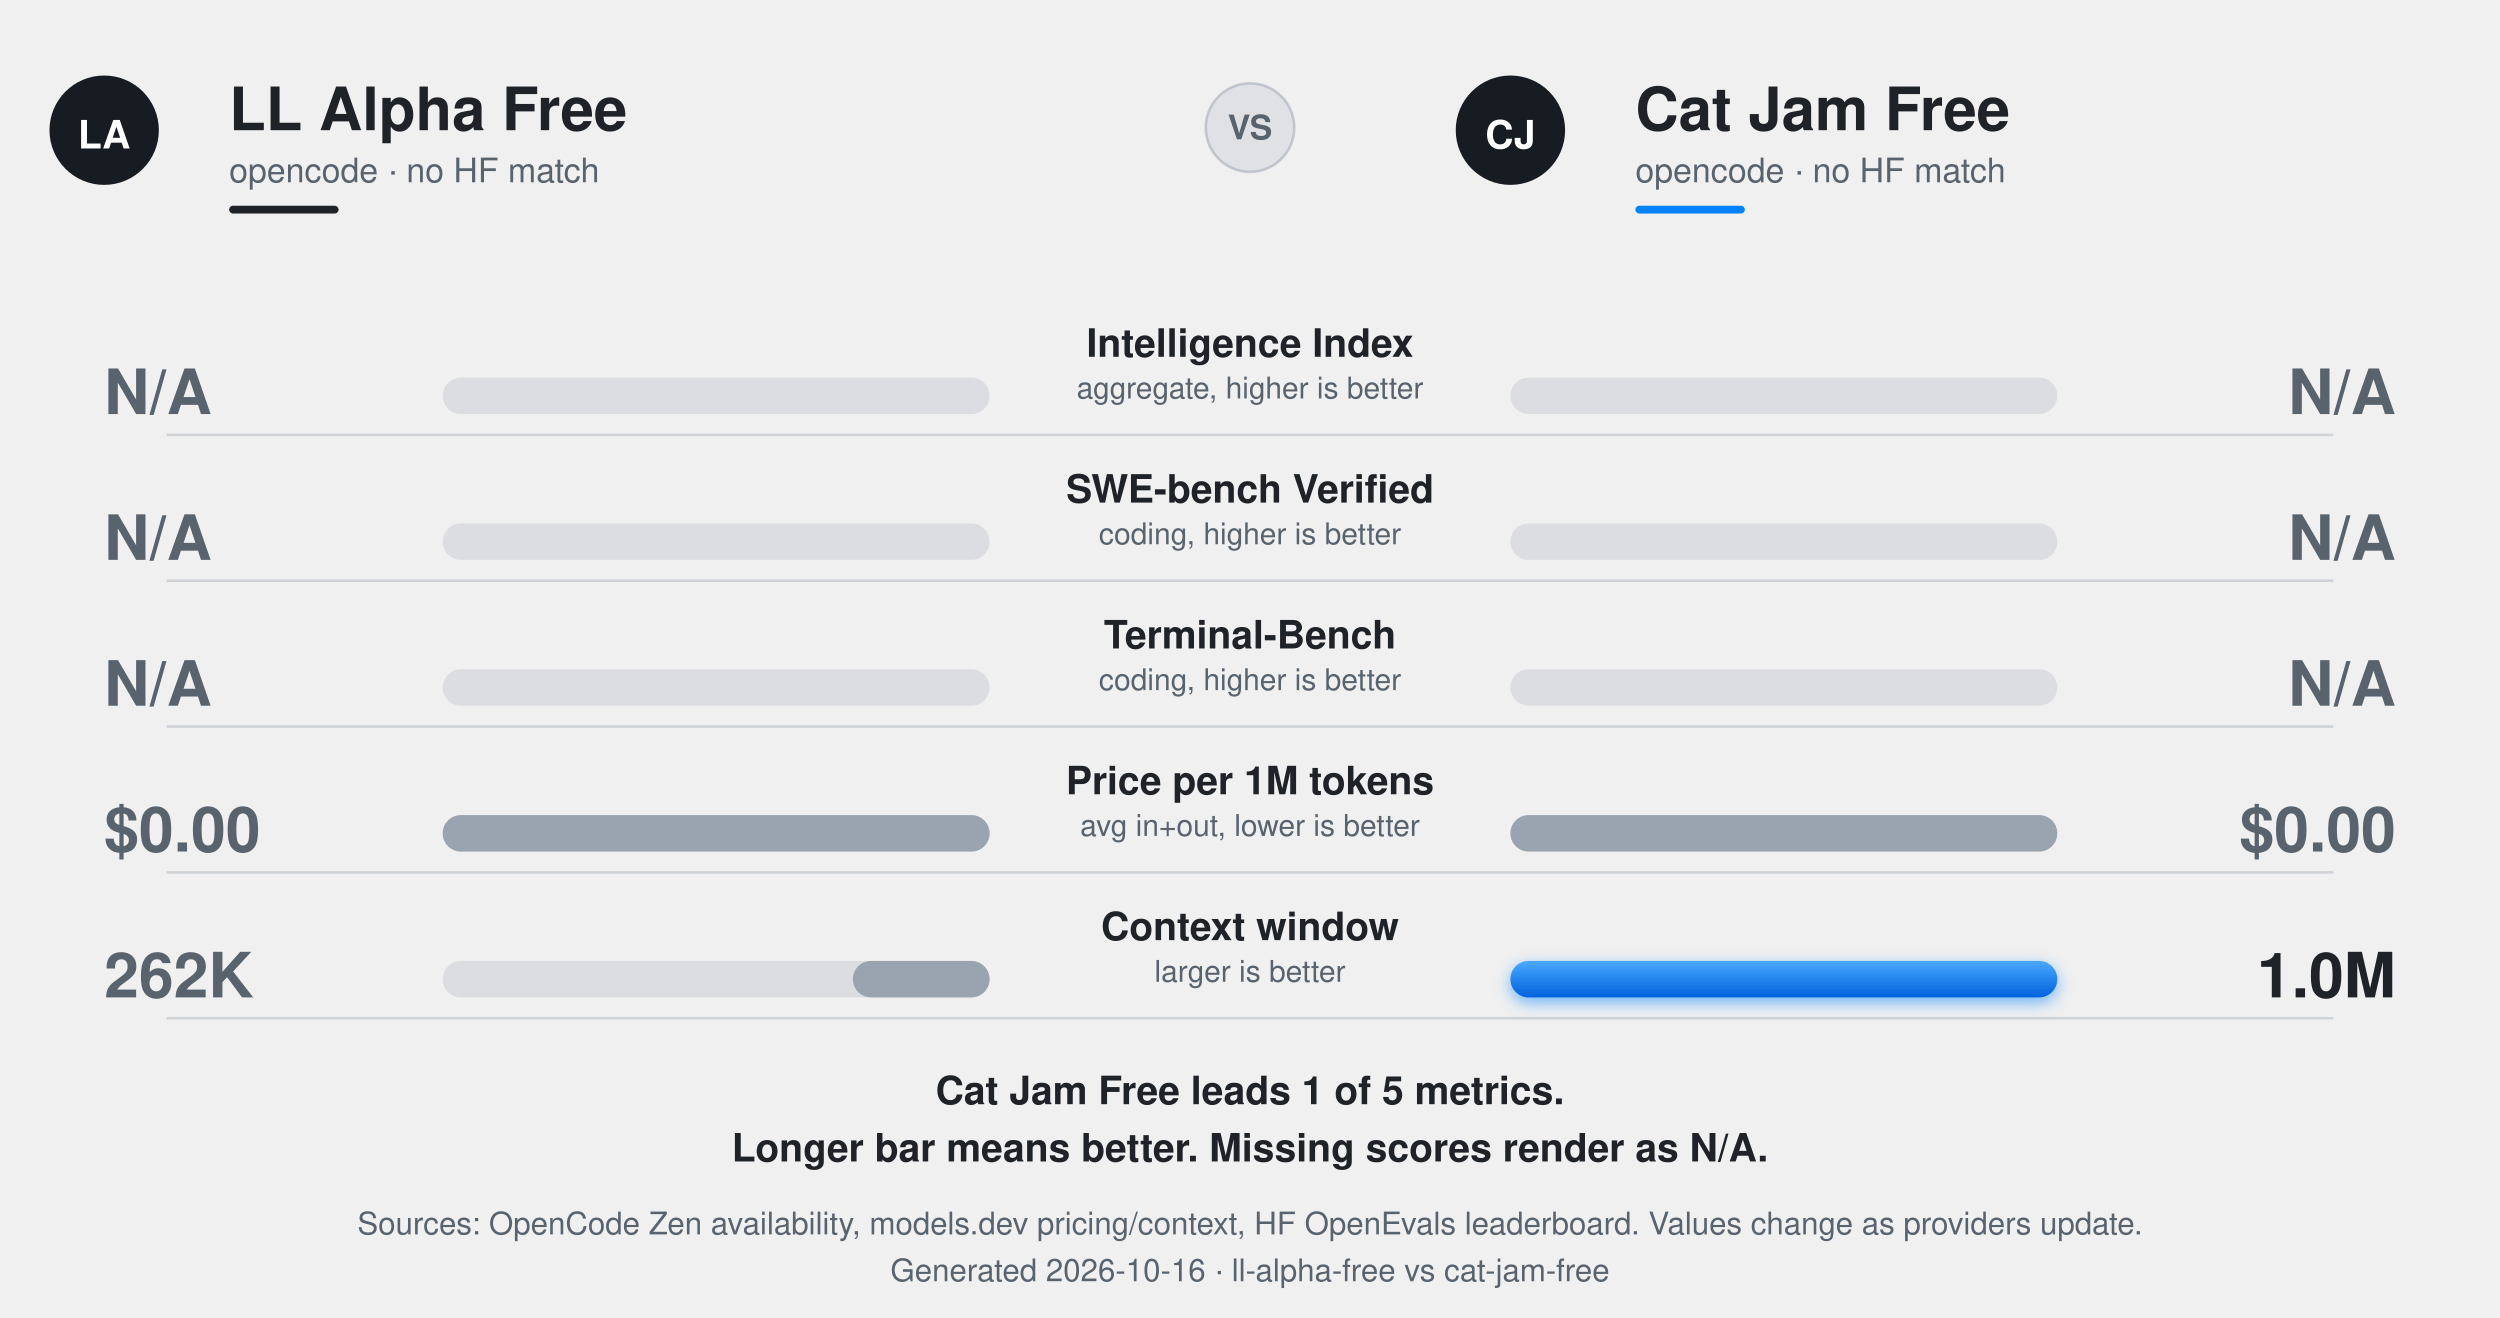
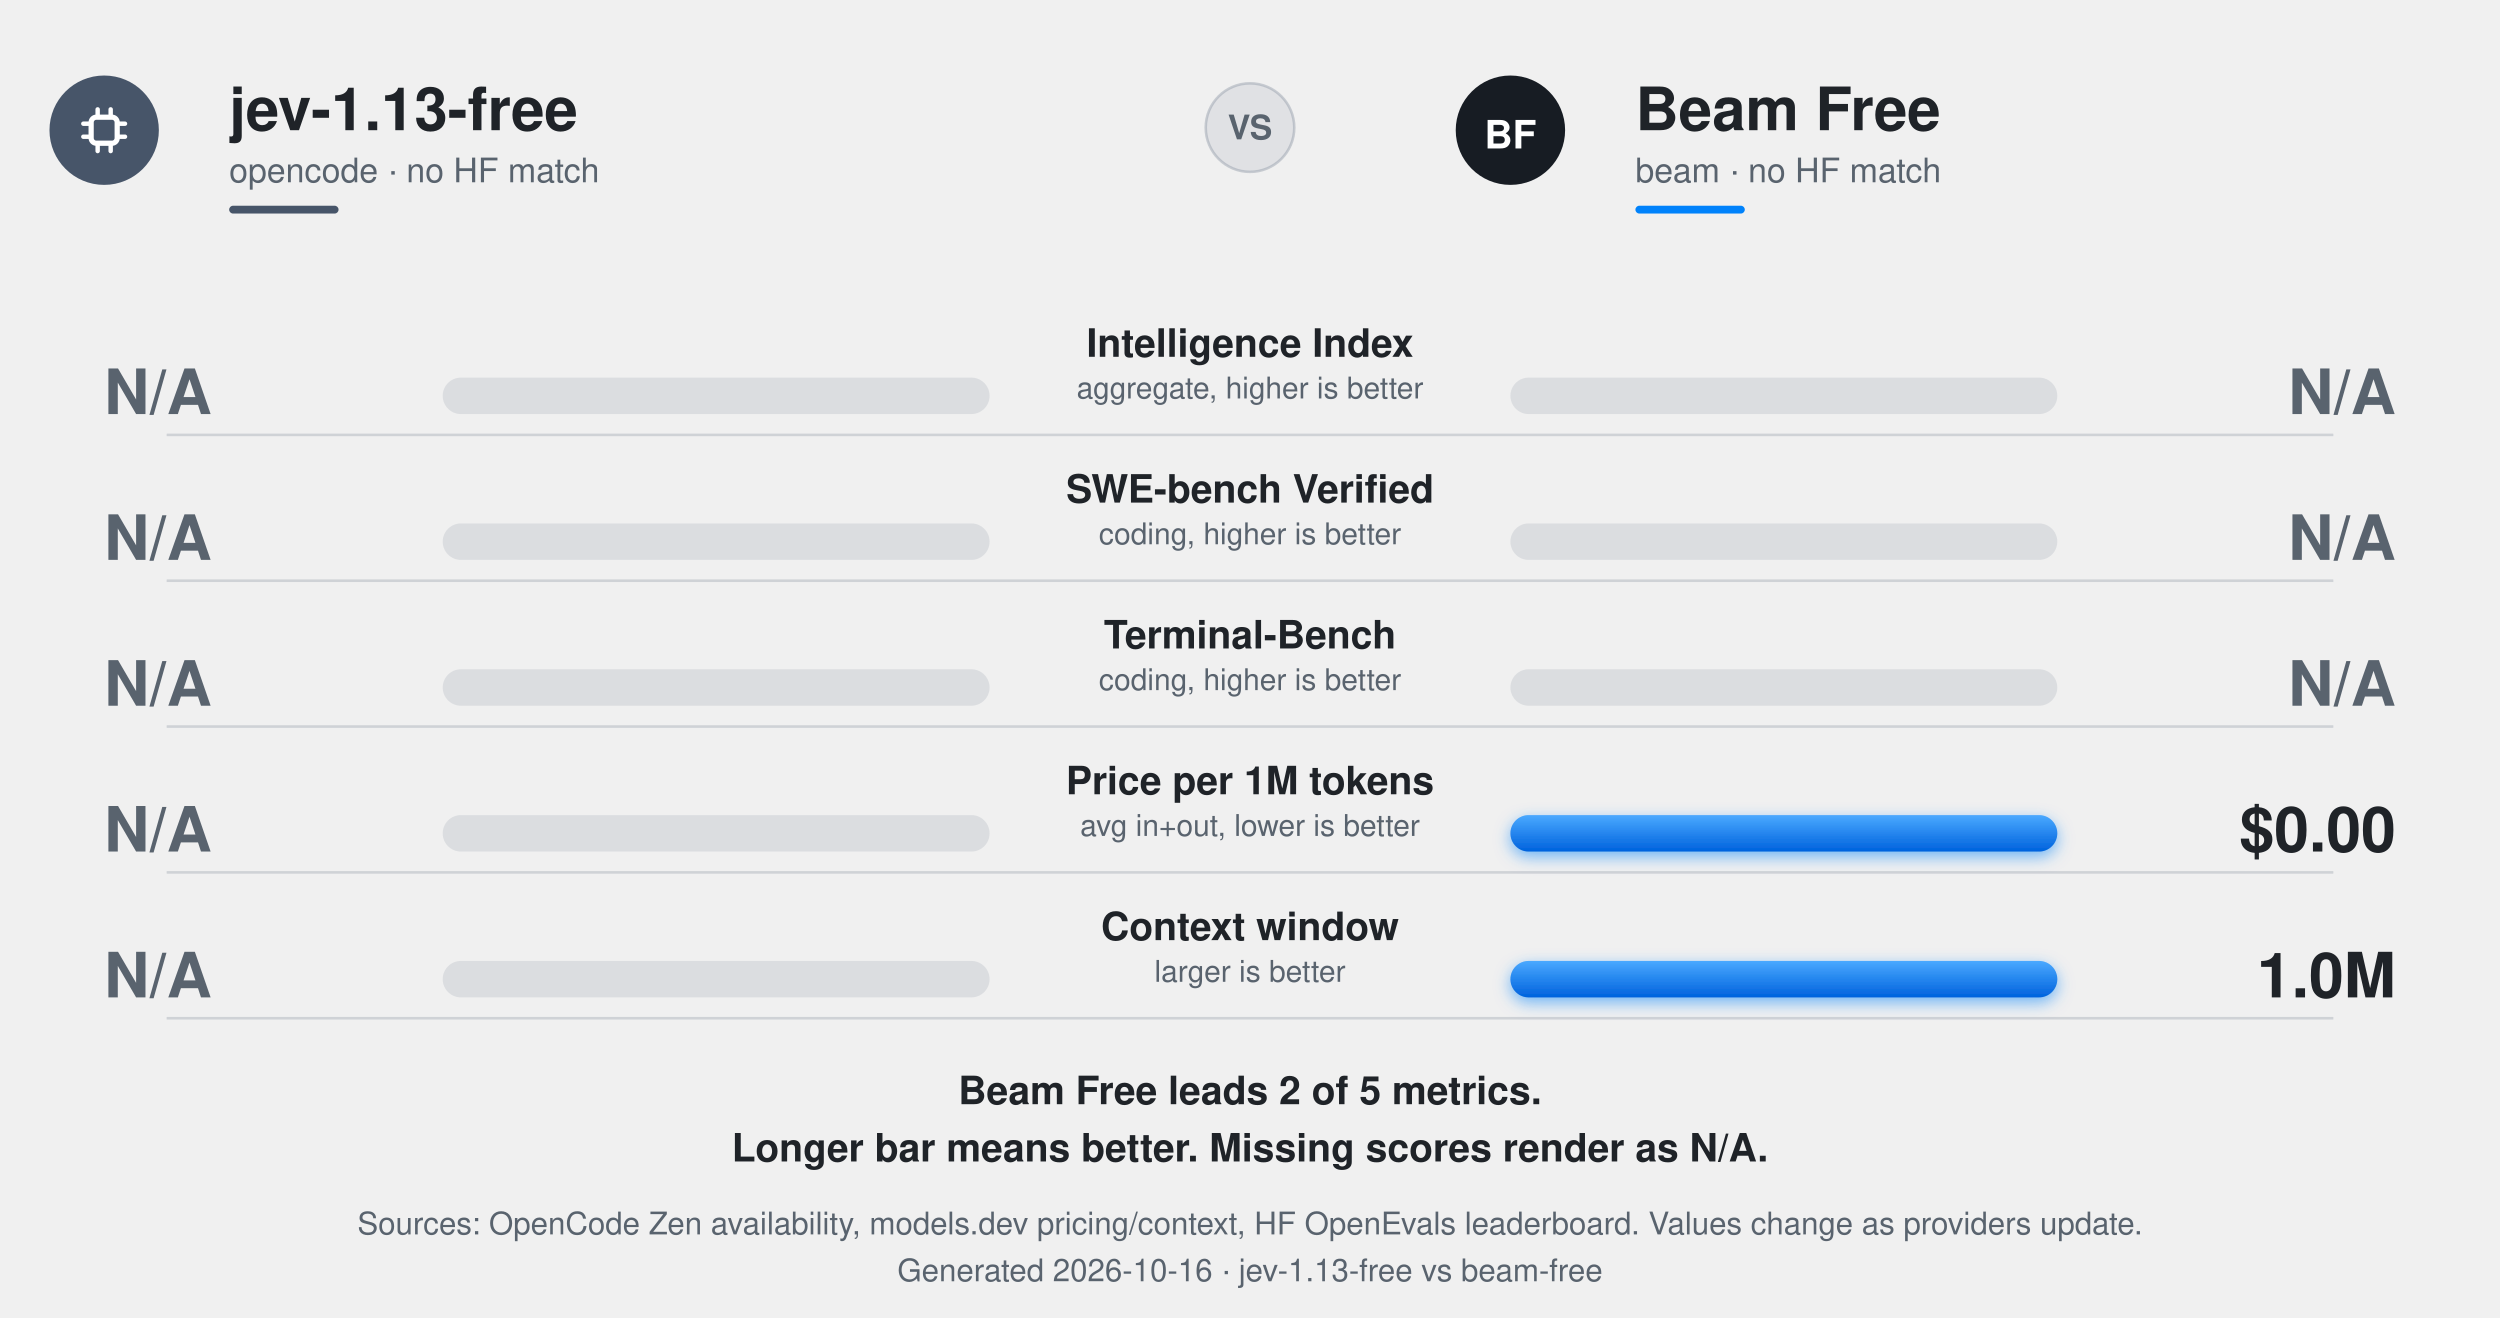
<svg xmlns="http://www.w3.org/2000/svg" width="960" height="506" viewBox="0 0 960 506" role="img" aria-labelledby="t d">
  <defs>
    <linearGradient id="gWin" x1="0" y1="0" x2="0" y2="1">
      <stop offset="0" stop-color="#4aa9ff" />
      <stop offset="1" stop-color="#0062dd" />
    </linearGradient>
    <linearGradient id="gLeft" x1="0" y1="0" x2="0" y2="1">
      <stop offset="0" stop-color="#4a545f" />
      <stop offset="1" stop-color="#171c23" />
    </linearGradient>
    <filter id="glowW" x="-30%" y="-150%" width="160%" height="400%">
      <feDropShadow dx="0" dy="2" stdDeviation="3" flood-color="#0082fb" flood-opacity=".55" />
    </filter>
    <style>
      text{font-variant-numeric:tabular-nums}
      @media (prefers-color-scheme:dark){
        .ink{fill:#f0f6fc}.mute{fill:#9198a1}.win{fill:#f0f6fc}.lose{fill:#8b95a1}
      }
    </style>
  </defs>
  <g font-family="ui-sans-serif,-apple-system,Segoe UI,Helvetica,Arial,sans-serif">
    <g transform="translate(40 50)">
-       <circle r="21" fill="#171c23" />
-       <text y="7" text-anchor="middle" font-size="15" font-weight="800" fill="#fff">LA</text>
+       <circle r="21" fill="#475569" />
+       <g transform="translate(-12 -12)">
+         <rect x="7" y="7" width="10" height="10" rx="2" fill="none" stroke="#fff" stroke-width="2" />
+         <path d="M9.5 4v2.5M14.5 4v2.5M9.5 17.5V20M14.5 17.5V20M4 9.5h2.5M4 14.5h2.5M17.5 9.5H20M17.5 14.5H20" stroke="#fff" stroke-width="1.7" stroke-linecap="round" />
+       </g>
    </g>
-     <text x="88" y="50" class="ink" fill="#1f2328" font-size="23" font-weight="800">LL Alpha Free</text>
+     <text x="88" y="50" class="ink" fill="#1f2328" font-size="23" font-weight="800">jev-1.13-free</text>
    <text x="88" y="70" class="mute" fill="#59636e" font-size="13">opencode · no HF match</text>
-     <rect class="ink" fill="#1f2328" x="88" y="79" width="42" height="3" rx="1.5" />
+     <rect class="ink" fill="#475569" x="88" y="79" width="42" height="3" rx="1.5" />
    <g transform="translate(580 50)">
      <circle r="21" fill="#171c23" />
-       <text y="7" text-anchor="middle" font-size="15" font-weight="800" fill="#fff">CJ</text>
+       <text y="7" text-anchor="middle" font-size="15" font-weight="800" fill="#fff">BF</text>
    </g>
-     <text x="628" y="50" class="ink" fill="#1f2328" font-size="23" font-weight="800">Cat Jam Free</text>
-     <text x="628" y="70" class="mute" fill="#59636e" font-size="13">opencode · no HF match</text>
+     <text x="628" y="50" class="ink" fill="#1f2328" font-size="23" font-weight="800">Beam Free</text>
+     <text x="628" y="70" class="mute" fill="#59636e" font-size="13">beam · no HF match</text>
    <rect fill="#0082fb" x="628" y="79" width="42" height="3" rx="1.5" />
    <g transform="translate(480 49)">
      <circle r="17" fill="#8892a0" fill-opacity=".15" stroke="#8892a0" stroke-opacity=".4" />
      <text y="4.5" text-anchor="middle" font-size="13" font-weight="800" class="mute" fill="#59636e">VS</text>
    </g>
    <g class="ink" fill="#1f2328" text-anchor="middle" opacity="1">
      <animate attributeName="opacity" values="0;0;1" keyTimes="0;.2;1" dur=".6s" begin="0.150s" fill="freeze" />
      <text x="480" y="137" font-size="15" font-weight="700">Intelligence Index</text>
      <text x="480" y="153" font-size="11.5" class="mute" fill="#59636e">aggregate, higher is better</text>
    </g>
    <rect fill="#8892a0" fill-opacity=".2" x="170" y="145" width="210" height="14" rx="7" />
    <rect fill="#8892a0" fill-opacity=".2" x="580" y="145" width="210" height="14" rx="7" />
    <rect class="loser" fill="#9aa4b0" x="380.00" y="145" width="0.00" height="14" rx="7">
      <animate attributeName="x" values="380;380;380.00" keyTimes="0;.15;1" dur="0.95s" begin="0.150s" calcMode="spline" keySplines="0 0 1 1;.2 .75 .25 1" fill="freeze" />
      <animate attributeName="width" values="0;0;0.00" keyTimes="0;.15;1" dur="0.95s" begin="0.150s" calcMode="spline" keySplines="0 0 1 1;.2 .75 .25 1" fill="freeze" />
    </rect>
    <rect class="loser" fill="#9aa4b0" x="580" y="145" width="0.00" height="14" rx="7">
      <animate attributeName="width" values="0;0;0.00" keyTimes="0;.15;1" dur="0.95s" begin="0.150s" calcMode="spline" keySplines="0 0 1 1;.2 .75 .25 1" fill="freeze" />
    </rect>
    <g class="lose" fill="#59636e" opacity="1">
      <animate attributeName="opacity" values="0;0;1" keyTimes="0;.2;1" dur=".8s" begin="0.150s" fill="freeze" />
      <text x="40" y="159" font-size="24" font-weight="800">N/A</text>
    </g>
    <g class="lose" fill="#59636e" opacity="1">
      <animate attributeName="opacity" values="0;0;1" keyTimes="0;.2;1" dur=".8s" begin="0.150s" fill="freeze" />
      <text x="920" y="159" font-size="24" font-weight="800" text-anchor="end">N/A</text>
    </g>
    <line stroke="#7b8794" stroke-opacity=".28" x1="64" y1="167" x2="896" y2="167" />
    <g class="ink" fill="#1f2328" text-anchor="middle" opacity="1">
      <animate attributeName="opacity" values="0;0;1" keyTimes="0;.2;1" dur=".6s" begin="0.260s" fill="freeze" />
      <text x="480" y="193" font-size="15" font-weight="700">SWE-bench Verified</text>
      <text x="480" y="209" font-size="11.5" class="mute" fill="#59636e">coding, higher is better</text>
    </g>
    <rect fill="#8892a0" fill-opacity=".2" x="170" y="201" width="210" height="14" rx="7" />
    <rect fill="#8892a0" fill-opacity=".2" x="580" y="201" width="210" height="14" rx="7" />
    <rect class="loser" fill="#9aa4b0" x="380.00" y="201" width="0.00" height="14" rx="7">
      <animate attributeName="x" values="380;380;380.00" keyTimes="0;.15;1" dur="1.10s" begin="0.260s" calcMode="spline" keySplines="0 0 1 1;.2 .75 .25 1" fill="freeze" />
      <animate attributeName="width" values="0;0;0.00" keyTimes="0;.15;1" dur="1.10s" begin="0.260s" calcMode="spline" keySplines="0 0 1 1;.2 .75 .25 1" fill="freeze" />
    </rect>
    <rect class="loser" fill="#9aa4b0" x="580" y="201" width="0.00" height="14" rx="7">
      <animate attributeName="width" values="0;0;0.00" keyTimes="0;.15;1" dur="1.10s" begin="0.260s" calcMode="spline" keySplines="0 0 1 1;.2 .75 .25 1" fill="freeze" />
    </rect>
    <g class="lose" fill="#59636e" opacity="1">
      <animate attributeName="opacity" values="0;0;1" keyTimes="0;.2;1" dur=".8s" begin="0.260s" fill="freeze" />
      <text x="40" y="215" font-size="24" font-weight="800">N/A</text>
    </g>
    <g class="lose" fill="#59636e" opacity="1">
      <animate attributeName="opacity" values="0;0;1" keyTimes="0;.2;1" dur=".8s" begin="0.260s" fill="freeze" />
      <text x="920" y="215" font-size="24" font-weight="800" text-anchor="end">N/A</text>
    </g>
    <line stroke="#7b8794" stroke-opacity=".28" x1="64" y1="223" x2="896" y2="223" />
    <g class="ink" fill="#1f2328" text-anchor="middle" opacity="1">
      <animate attributeName="opacity" values="0;0;1" keyTimes="0;.2;1" dur=".6s" begin="0.370s" fill="freeze" />
      <text x="480" y="249" font-size="15" font-weight="700">Terminal-Bench</text>
      <text x="480" y="265" font-size="11.5" class="mute" fill="#59636e">coding, higher is better</text>
    </g>
    <rect fill="#8892a0" fill-opacity=".2" x="170" y="257" width="210" height="14" rx="7" />
    <rect fill="#8892a0" fill-opacity=".2" x="580" y="257" width="210" height="14" rx="7" />
    <rect class="loser" fill="#9aa4b0" x="380.00" y="257" width="0.00" height="14" rx="7">
      <animate attributeName="x" values="380;380;380.00" keyTimes="0;.15;1" dur="1.25s" begin="0.370s" calcMode="spline" keySplines="0 0 1 1;.2 .75 .25 1" fill="freeze" />
      <animate attributeName="width" values="0;0;0.00" keyTimes="0;.15;1" dur="1.25s" begin="0.370s" calcMode="spline" keySplines="0 0 1 1;.2 .75 .25 1" fill="freeze" />
    </rect>
    <rect class="loser" fill="#9aa4b0" x="580" y="257" width="0.00" height="14" rx="7">
      <animate attributeName="width" values="0;0;0.00" keyTimes="0;.15;1" dur="1.25s" begin="0.370s" calcMode="spline" keySplines="0 0 1 1;.2 .75 .25 1" fill="freeze" />
    </rect>
    <g class="lose" fill="#59636e" opacity="1">
      <animate attributeName="opacity" values="0;0;1" keyTimes="0;.2;1" dur=".8s" begin="0.370s" fill="freeze" />
      <text x="40" y="271" font-size="24" font-weight="800">N/A</text>
    </g>
    <g class="lose" fill="#59636e" opacity="1">
      <animate attributeName="opacity" values="0;0;1" keyTimes="0;.2;1" dur=".8s" begin="0.370s" fill="freeze" />
      <text x="920" y="271" font-size="24" font-weight="800" text-anchor="end">N/A</text>
    </g>
    <line stroke="#7b8794" stroke-opacity=".28" x1="64" y1="279" x2="896" y2="279" />
    <g class="ink" fill="#1f2328" text-anchor="middle" opacity="1">
      <animate attributeName="opacity" values="0;0;1" keyTimes="0;.2;1" dur=".6s" begin="0.480s" fill="freeze" />
      <text x="480" y="305" font-size="15" font-weight="700">Price per 1M tokens</text>
      <text x="480" y="321" font-size="11.5" class="mute" fill="#59636e">avg in+out, lower is better</text>
    </g>
    <rect fill="#8892a0" fill-opacity=".2" x="170" y="313" width="210" height="14" rx="7" />
    <rect fill="#8892a0" fill-opacity=".2" x="580" y="313" width="210" height="14" rx="7" />
-     <rect class="loser" fill="#9aa4b0" x="170.00" y="313" width="210.00" height="14" rx="7">
-       <animate attributeName="x" values="380;380;170.00" keyTimes="0;.15;1" dur="1.40s" begin="0.480s" calcMode="spline" keySplines="0 0 1 1;.2 .75 .25 1" fill="freeze" />
-       <animate attributeName="width" values="0;0;210.00" keyTimes="0;.15;1" dur="1.40s" begin="0.480s" calcMode="spline" keySplines="0 0 1 1;.2 .75 .25 1" fill="freeze" />
+     <rect class="loser" fill="#9aa4b0" x="380.00" y="313" width="0.00" height="14" rx="7">
+       <animate attributeName="x" values="380;380;380.00" keyTimes="0;.15;1" dur="1.40s" begin="0.480s" calcMode="spline" keySplines="0 0 1 1;.2 .75 .25 1" fill="freeze" />
+       <animate attributeName="width" values="0;0;0.00" keyTimes="0;.15;1" dur="1.40s" begin="0.480s" calcMode="spline" keySplines="0 0 1 1;.2 .75 .25 1" fill="freeze" />
    </rect>
-     <rect class="loser" fill="#9aa4b0" x="580" y="313" width="210.00" height="14" rx="7">
+     <rect class="bm" fill="url(#gWin)" x="580" y="313" width="210.00" height="14" rx="7" filter="url(#glowW)">
      <animate attributeName="width" values="0;0;210.00" keyTimes="0;.15;1" dur="1.40s" begin="0.480s" calcMode="spline" keySplines="0 0 1 1;.2 .75 .25 1" fill="freeze" />
    </rect>
    <g class="lose" fill="#59636e" opacity="1">
      <animate attributeName="opacity" values="0;0;1" keyTimes="0;.2;1" dur=".8s" begin="0.480s" fill="freeze" />
-       <text x="40" y="327" font-size="24" font-weight="800">$0.00</text>
+       <text x="40" y="327" font-size="24" font-weight="800">N/A</text>
    </g>
-     <g class="lose" fill="#59636e" opacity="1">
+     <g class="win" fill="#1f2328" opacity="1">
      <animate attributeName="opacity" values="0;0;1" keyTimes="0;.2;1" dur=".8s" begin="0.480s" fill="freeze" />
      <text x="920" y="327" font-size="24" font-weight="800" text-anchor="end">$0.00</text>
    </g>
    <line stroke="#7b8794" stroke-opacity=".28" x1="64" y1="335" x2="896" y2="335" />
    <g class="ink" fill="#1f2328" text-anchor="middle" opacity="1">
      <animate attributeName="opacity" values="0;0;1" keyTimes="0;.2;1" dur=".6s" begin="0.590s" fill="freeze" />
      <text x="480" y="361" font-size="15" font-weight="700">Context window</text>
      <text x="480" y="377" font-size="11.5" class="mute" fill="#59636e">larger is better</text>
    </g>
    <rect fill="#8892a0" fill-opacity=".2" x="170" y="369" width="210" height="14" rx="7" />
    <rect fill="#8892a0" fill-opacity=".2" x="580" y="369" width="210" height="14" rx="7" />
-     <rect class="loser" fill="#9aa4b0" x="327.50" y="369" width="52.50" height="14" rx="7">
-       <animate attributeName="x" values="380;380;327.50" keyTimes="0;.15;1" dur="1.55s" begin="0.590s" calcMode="spline" keySplines="0 0 1 1;.2 .75 .25 1" fill="freeze" />
-       <animate attributeName="width" values="0;0;52.50" keyTimes="0;.15;1" dur="1.55s" begin="0.590s" calcMode="spline" keySplines="0 0 1 1;.2 .75 .25 1" fill="freeze" />
+     <rect class="loser" fill="#9aa4b0" x="380.00" y="369" width="0.00" height="14" rx="7">
+       <animate attributeName="x" values="380;380;380.00" keyTimes="0;.15;1" dur="1.55s" begin="0.590s" calcMode="spline" keySplines="0 0 1 1;.2 .75 .25 1" fill="freeze" />
+       <animate attributeName="width" values="0;0;0.00" keyTimes="0;.15;1" dur="1.55s" begin="0.590s" calcMode="spline" keySplines="0 0 1 1;.2 .75 .25 1" fill="freeze" />
    </rect>
    <rect class="bm" fill="url(#gWin)" x="580" y="369" width="210.00" height="14" rx="7" filter="url(#glowW)">
      <animate attributeName="width" values="0;0;210.00" keyTimes="0;.15;1" dur="1.55s" begin="0.590s" calcMode="spline" keySplines="0 0 1 1;.2 .75 .25 1" fill="freeze" />
    </rect>
    <g class="lose" fill="#59636e" opacity="1">
      <animate attributeName="opacity" values="0;0;1" keyTimes="0;.2;1" dur=".8s" begin="0.590s" fill="freeze" />
-       <text x="40" y="383" font-size="24" font-weight="800">262K</text>
+       <text x="40" y="383" font-size="24" font-weight="800">N/A</text>
    </g>
    <g class="win" fill="#1f2328" opacity="1">
      <animate attributeName="opacity" values="0;0;1" keyTimes="0;.2;1" dur=".8s" begin="0.590s" fill="freeze" />
      <text x="920" y="383" font-size="24" font-weight="800" text-anchor="end">1.0M</text>
    </g>
    <line stroke="#7b8794" stroke-opacity=".28" x1="64" y1="391" x2="896" y2="391" />
    <g class="ink" fill="#1f2328" text-anchor="middle" opacity="1">
-       <text x="480" y="424" font-size="15" font-weight="600">Cat Jam Free leads 1 of 5 metrics.</text>
+       <text x="480" y="424" font-size="15" font-weight="600">Beam Free leads 2 of 5 metrics.</text>
      <text x="480" y="446" font-size="15" font-weight="600">Longer bar means better. Missing scores render as N/A.</text>
    </g>
    <g class="mute" fill="#59636e" text-anchor="middle" opacity="1">
      <text x="480" y="474" font-size="12">Sources: OpenCode Zen availability, models.dev pricing/context, HF OpenEvals leaderboard. Values change as providers update.</text>
-       <text x="480" y="492" font-size="12">Generated 2026-10-16 · ll-alpha-free vs cat-jam-free</text>
+       <text x="480" y="492" font-size="12">Generated 2026-10-16 · jev-1.13-free vs beam-free</text>
    </g>
  </g>
</svg>
